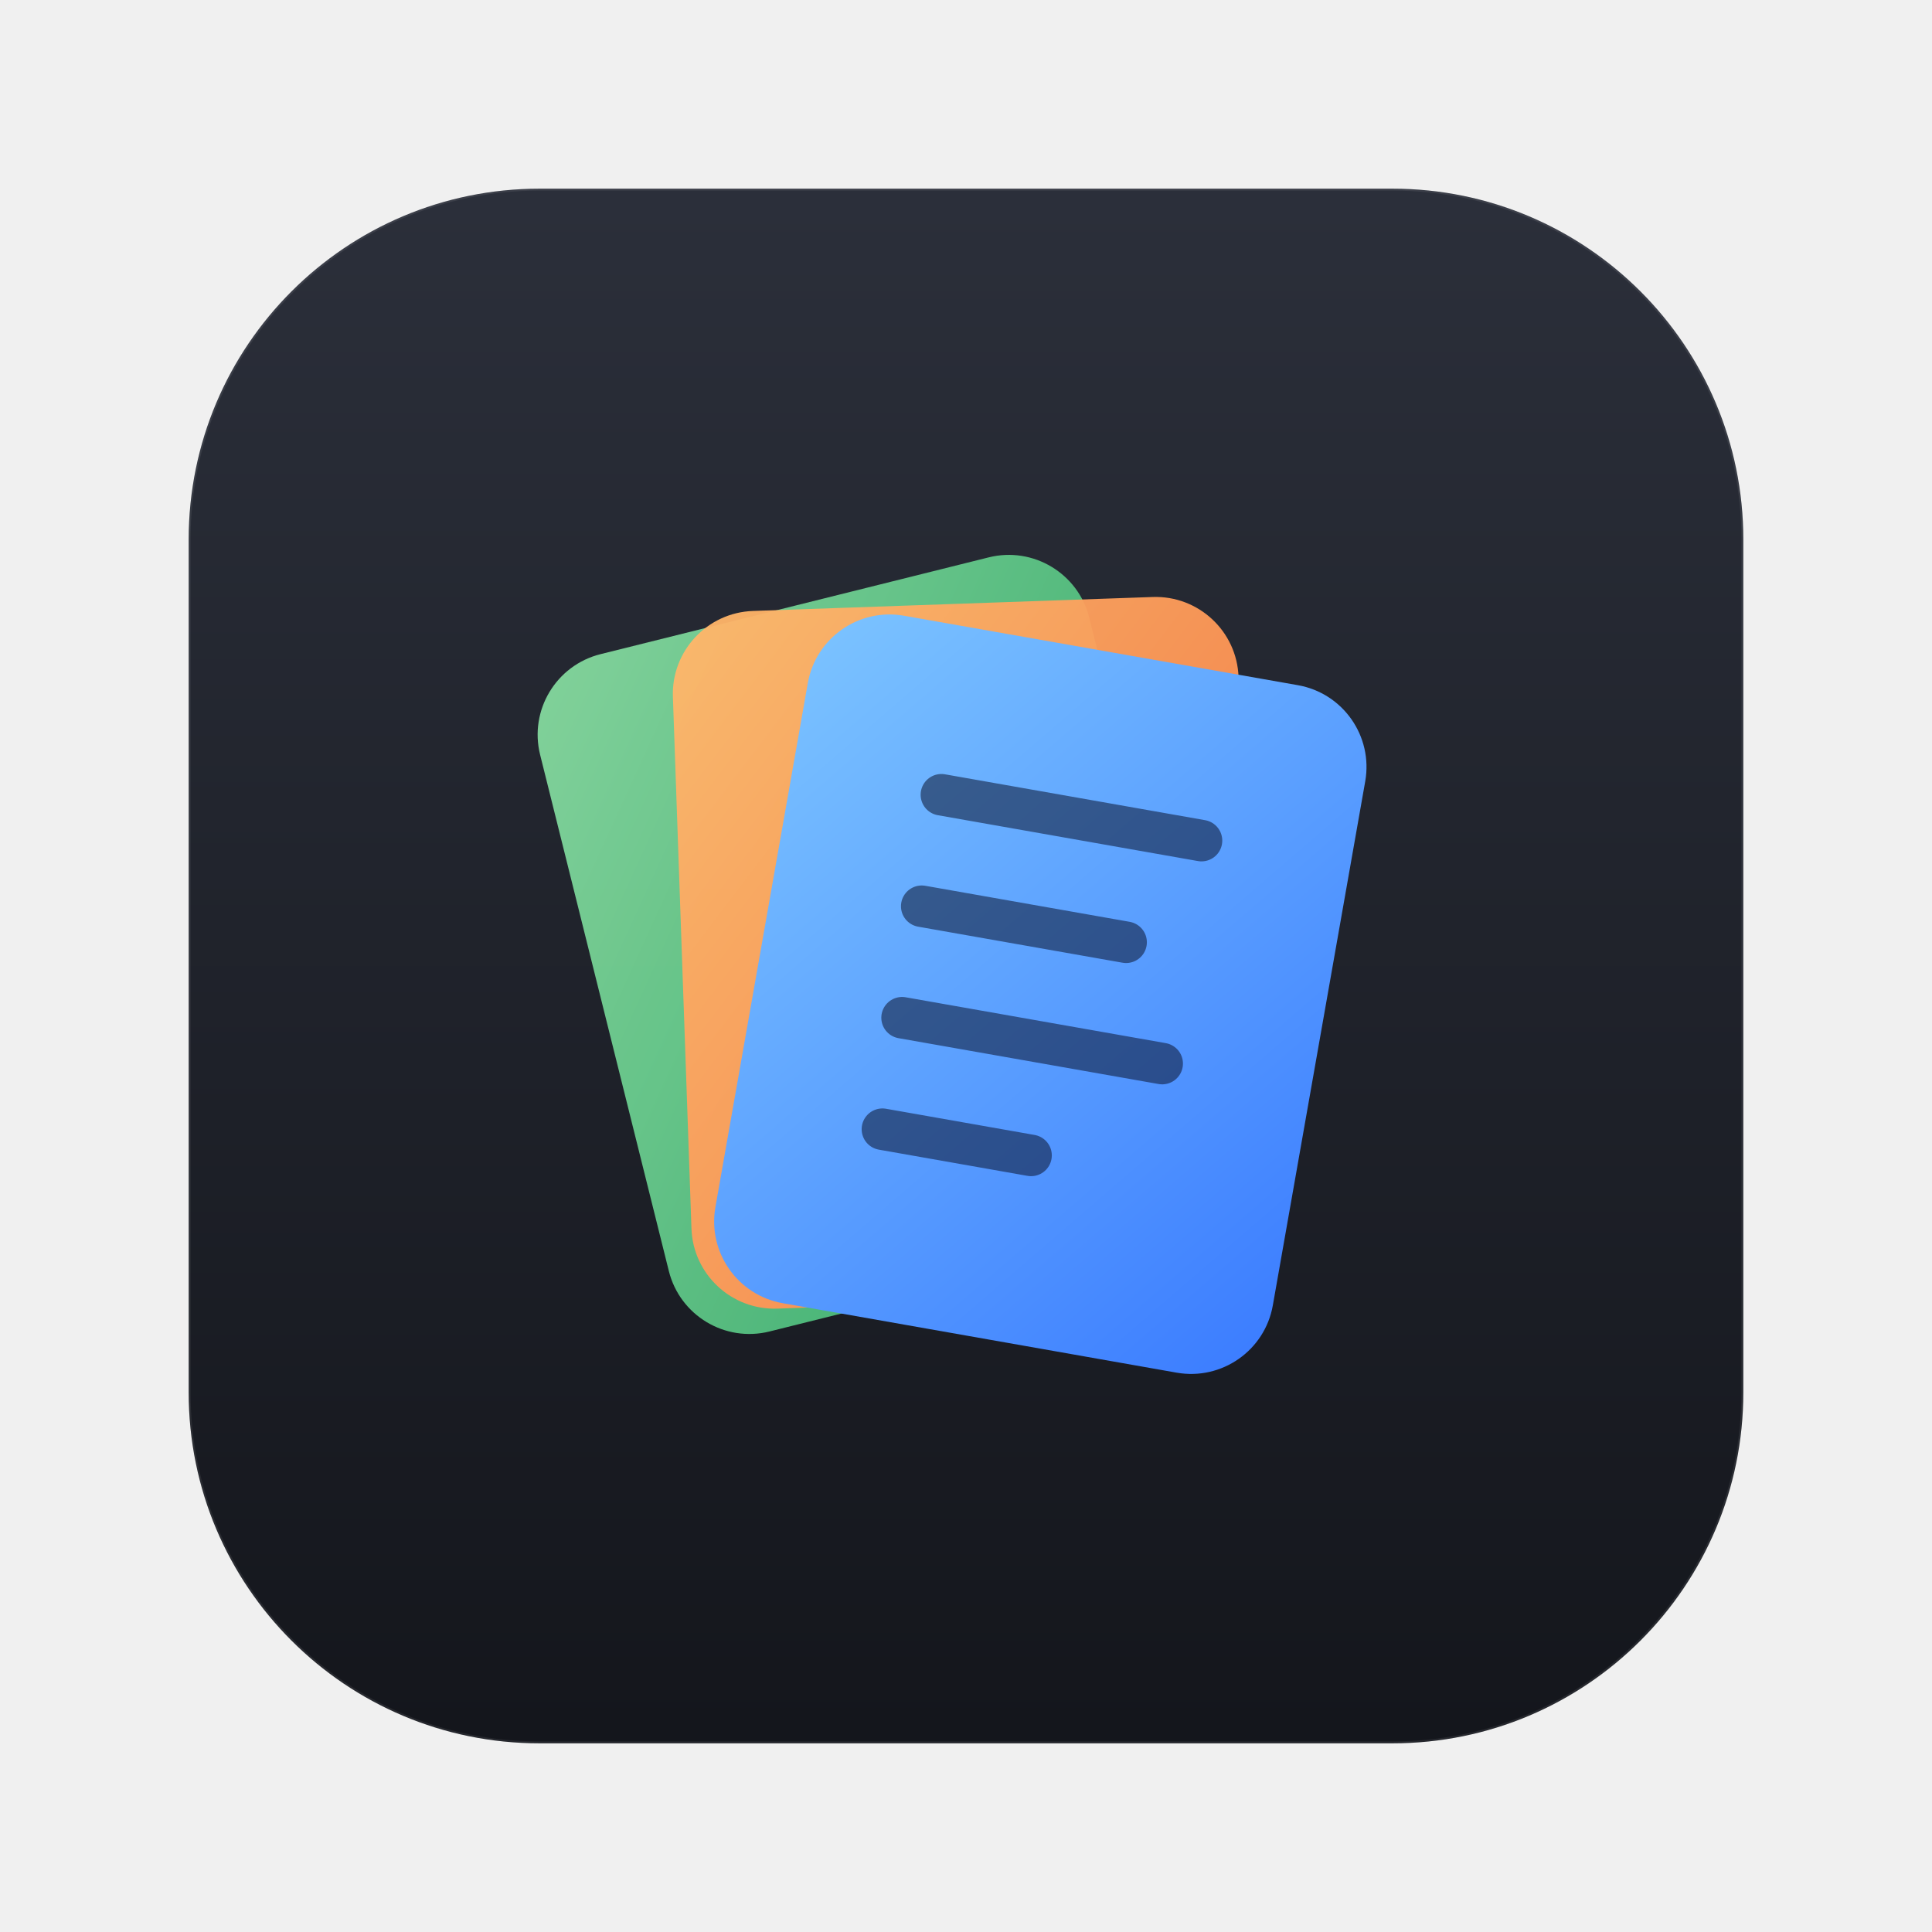
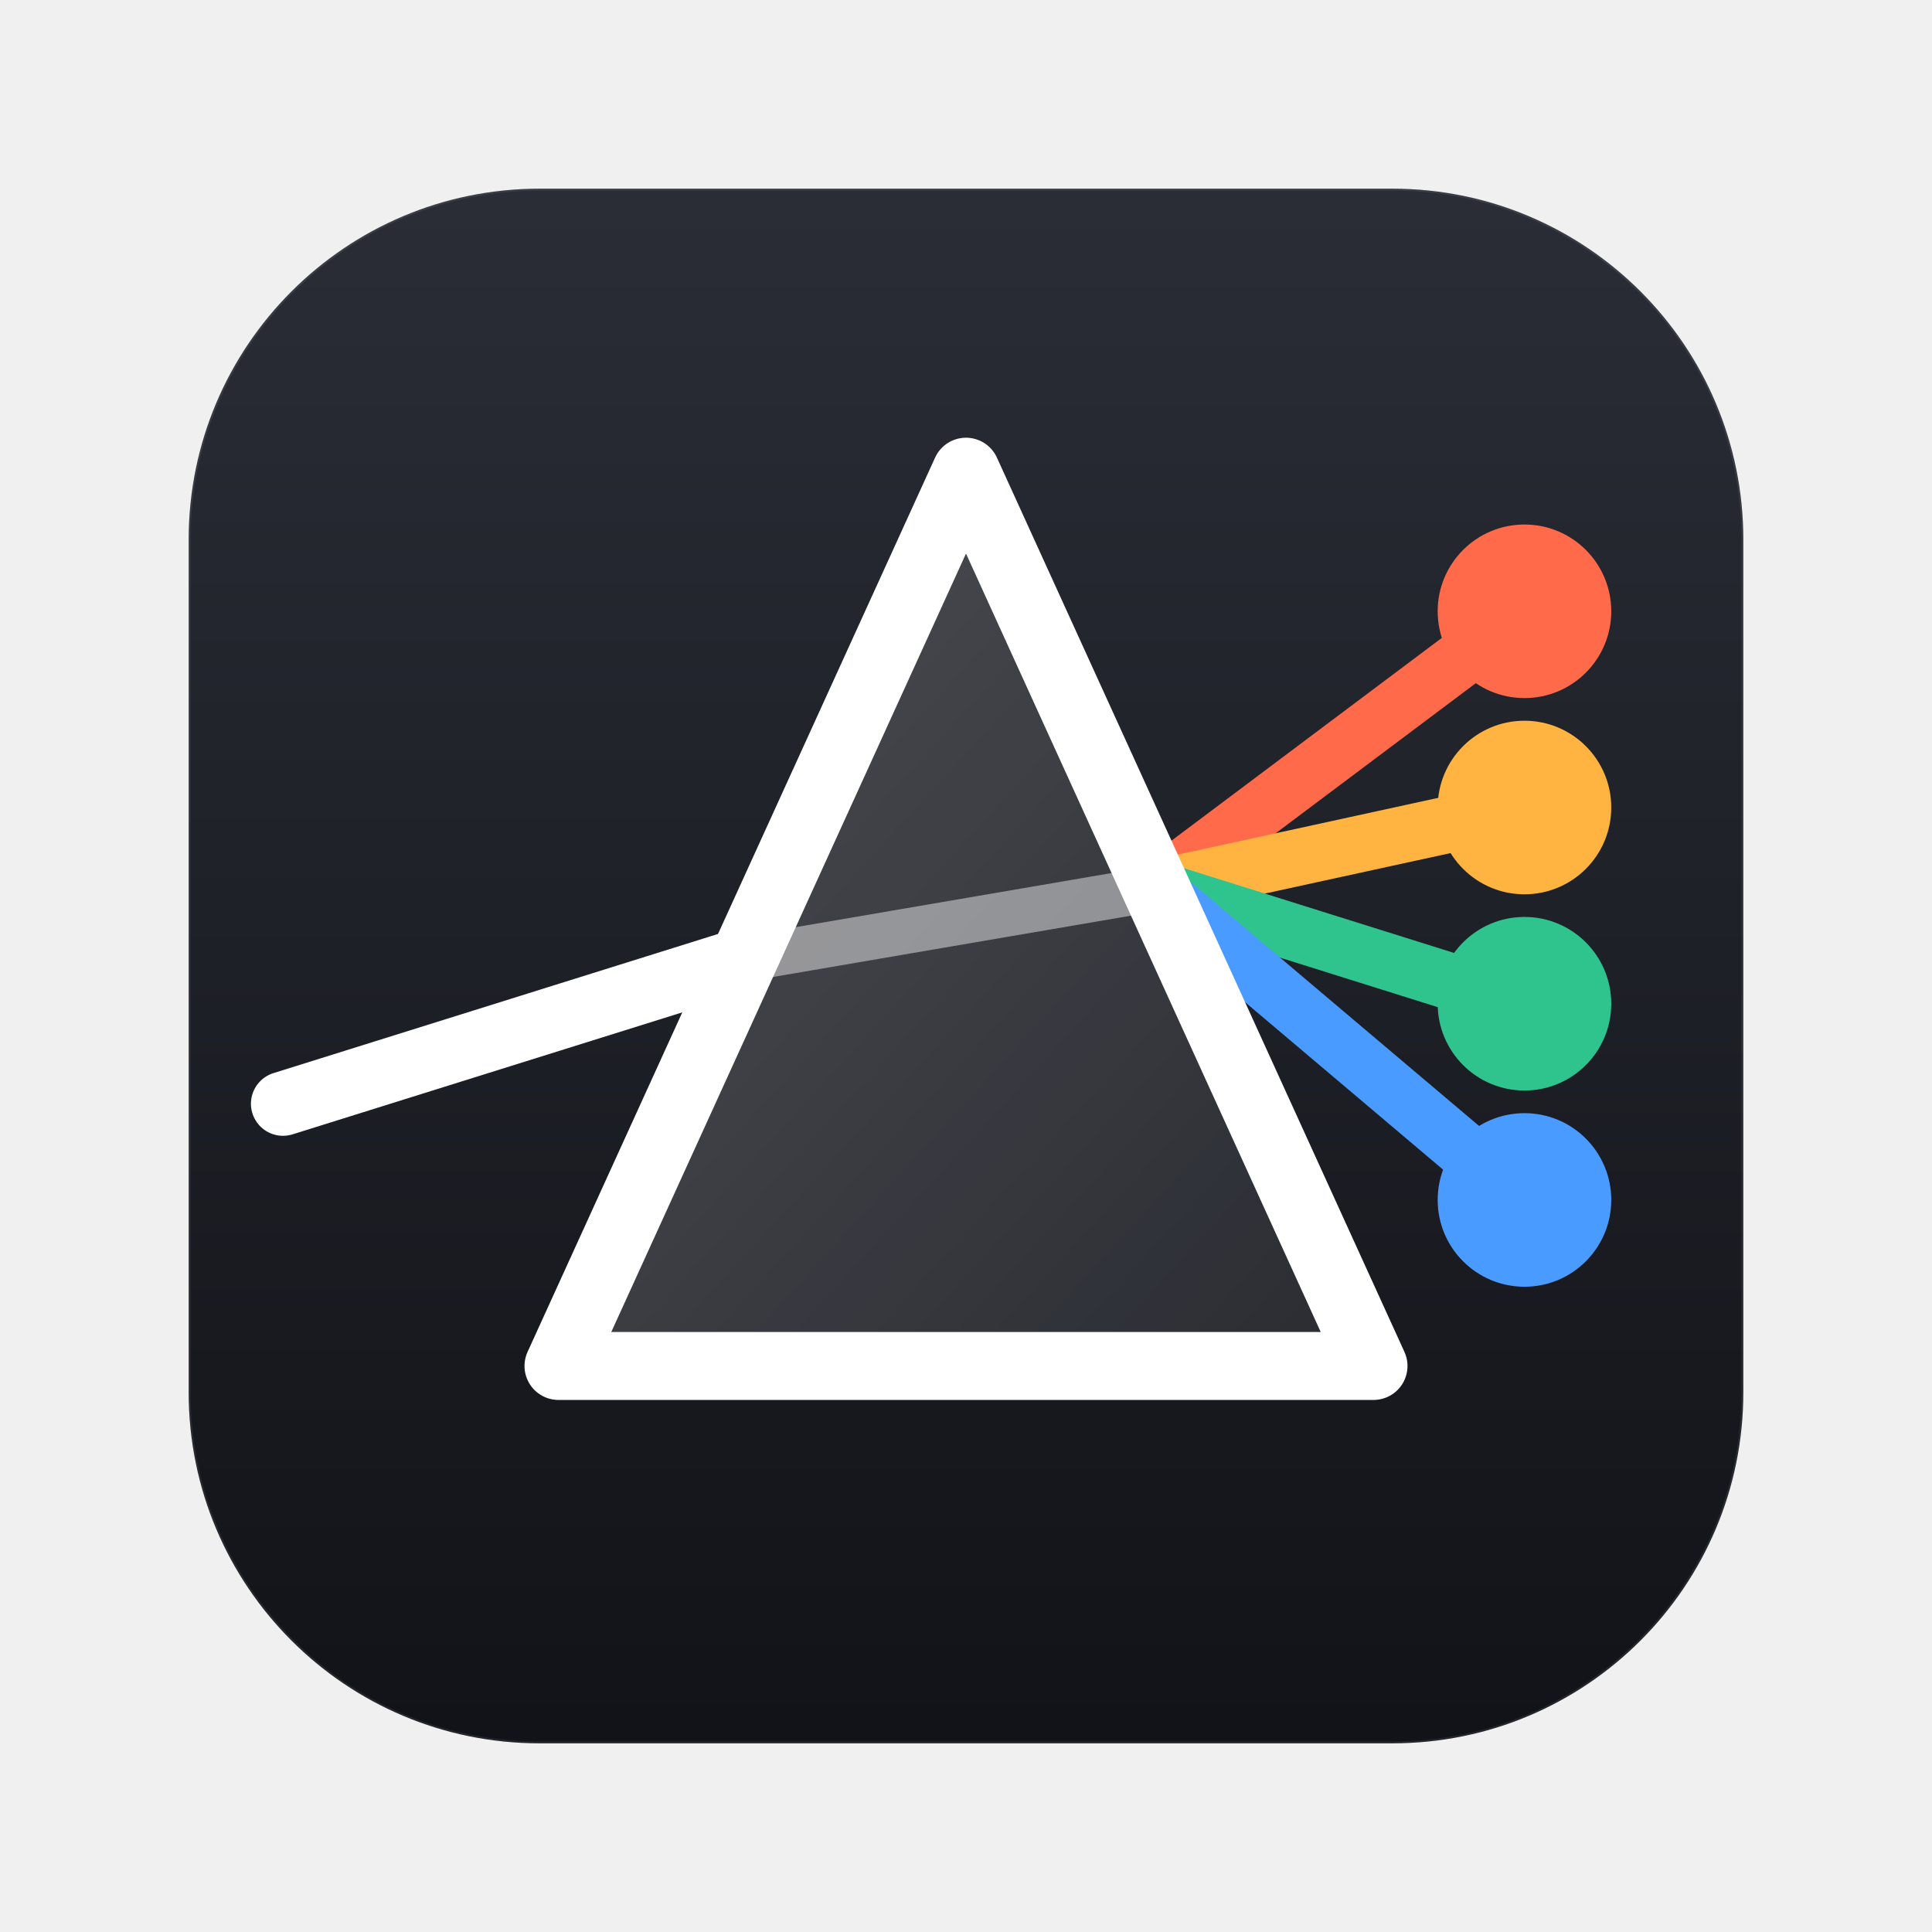
<svg xmlns="http://www.w3.org/2000/svg" width="1024" height="1024" viewBox="0 0 1024 1024">
  <defs>
    <linearGradient id="bg" x1="0" y1="0" x2="0" y2="1">
-       <stop offset="0" stop-color="#2b2f3a" />
-       <stop offset="1" stop-color="#14161c" />
+       <stop offset="0" stop-color="#2a2d36" />
+       <stop offset="1" stop-color="#121318" />
    </linearGradient>
-     <linearGradient id="a" x1="0" y1="0" x2="1" y2="1">
-       <stop offset="0" stop-color="#7cc4ff" />
-       <stop offset="1" stop-color="#3a7bff" />
-     </linearGradient>
-     <linearGradient id="b" x1="0" y1="0" x2="1" y2="1">
-       <stop offset="0" stop-color="#ffb86b" />
-       <stop offset="1" stop-color="#ff7a45" />
-     </linearGradient>
-     <linearGradient id="c" x1="0" y1="0" x2="1" y2="1">
-       <stop offset="0" stop-color="#8be0a4" />
-       <stop offset="1" stop-color="#2fb36b" />
+     <linearGradient id="glass" x1="0" y1="0" x2="1" y2="1">
+       <stop offset="0" stop-color="#ffffff" stop-opacity="0.22" />
+       <stop offset="1" stop-color="#ffffff" stop-opacity="0.06" />
    </linearGradient>
  </defs>
  <rect x="100" y="100" width="824" height="824" rx="186" fill="url(#bg)" />
  <rect x="100.5" y="100.5" width="823" height="823" rx="185.5" fill="none" stroke="#ffffff" stroke-opacity="0.08" />
-   <g transform="translate(512 520)">
-     <rect x="-190" y="-215" width="300" height="370" rx="44" fill="url(#c)" transform="rotate(-14)" opacity="0.92" />
-     <rect x="-150" y="-200" width="300" height="370" rx="44" fill="url(#b)" transform="rotate(-2)" opacity="0.95" />
-     <rect x="-110" y="-185" width="300" height="370" rx="44" fill="url(#a)" transform="rotate(10)" />
-     <g transform="rotate(10) translate(40 0)" fill="none" stroke="#0b1530" stroke-opacity="0.55" stroke-width="22" stroke-linecap="round">
-       <path d="M-70 -95 H70" />
-       <path d="M-70 -35 H40" />
-       <path d="M-70 25 H70" />
-       <path d="M-70 85 H10" />
-     </g>
+   <path d="M150 585 L396 508" stroke="#ffffff" stroke-width="34" stroke-linecap="round" />
+   <g stroke-width="30" stroke-linecap="round" fill="none">
+     <path d="M612 471 L800 330" stroke="#ff6b4a" />
+     <path d="M612 471 L800 430" stroke="#ffb340" />
+     <path d="M612 471 L800 530" stroke="#2fc48d" />
+     <path d="M612 471 L800 630" stroke="#4a9bff" />
  </g>
+   <circle cx="808" cy="324" r="46" fill="#ff6b4a" />
+   <circle cx="808" cy="428" r="46" fill="#ffb340" />
+   <circle cx="808" cy="532" r="46" fill="#2fc48d" />
+   <circle cx="808" cy="636" r="46" fill="#4a9bff" />
+   <path d="M512 250 L296 724 L728 724 Z" fill="#1c1e25" />
+   <path d="M512 250 L296 724 L728 724 Z" fill="url(#glass)" stroke="#ffffff" stroke-width="36" stroke-linejoin="round" />
+   <path d="M396 508 L612 471" stroke="#ffffff" stroke-opacity="0.45" stroke-width="24" stroke-linecap="round" />
</svg>
